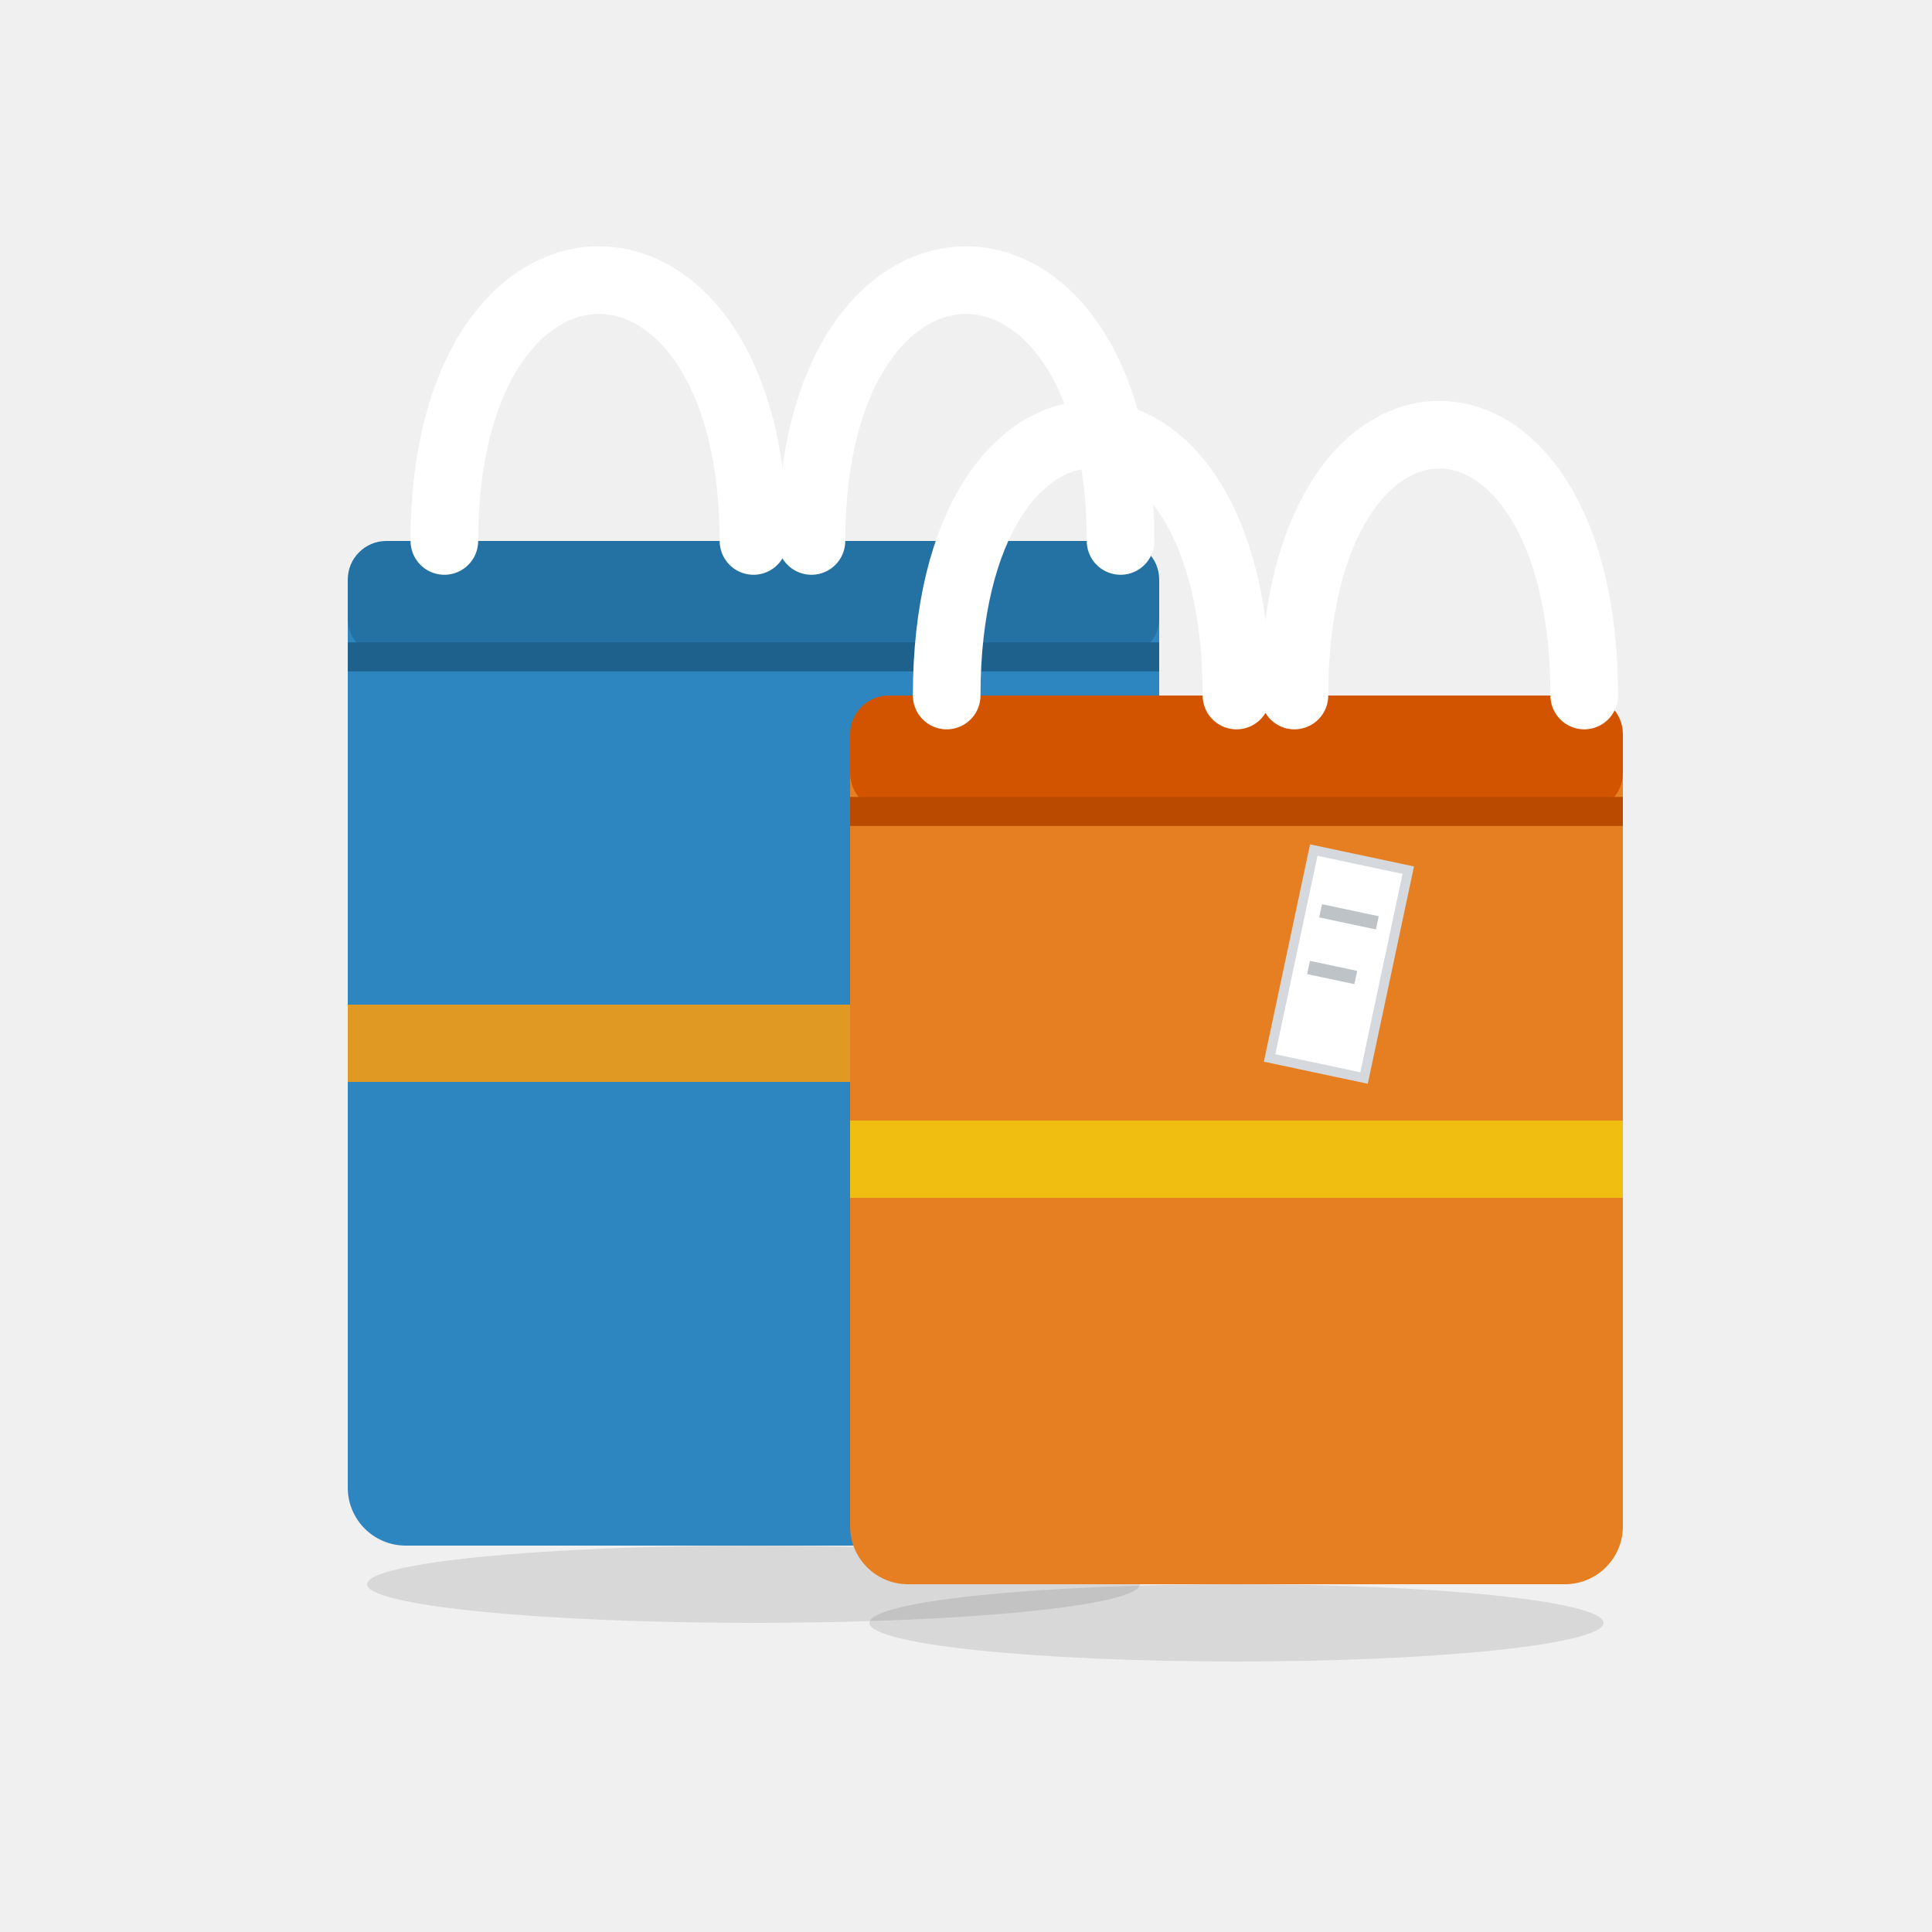
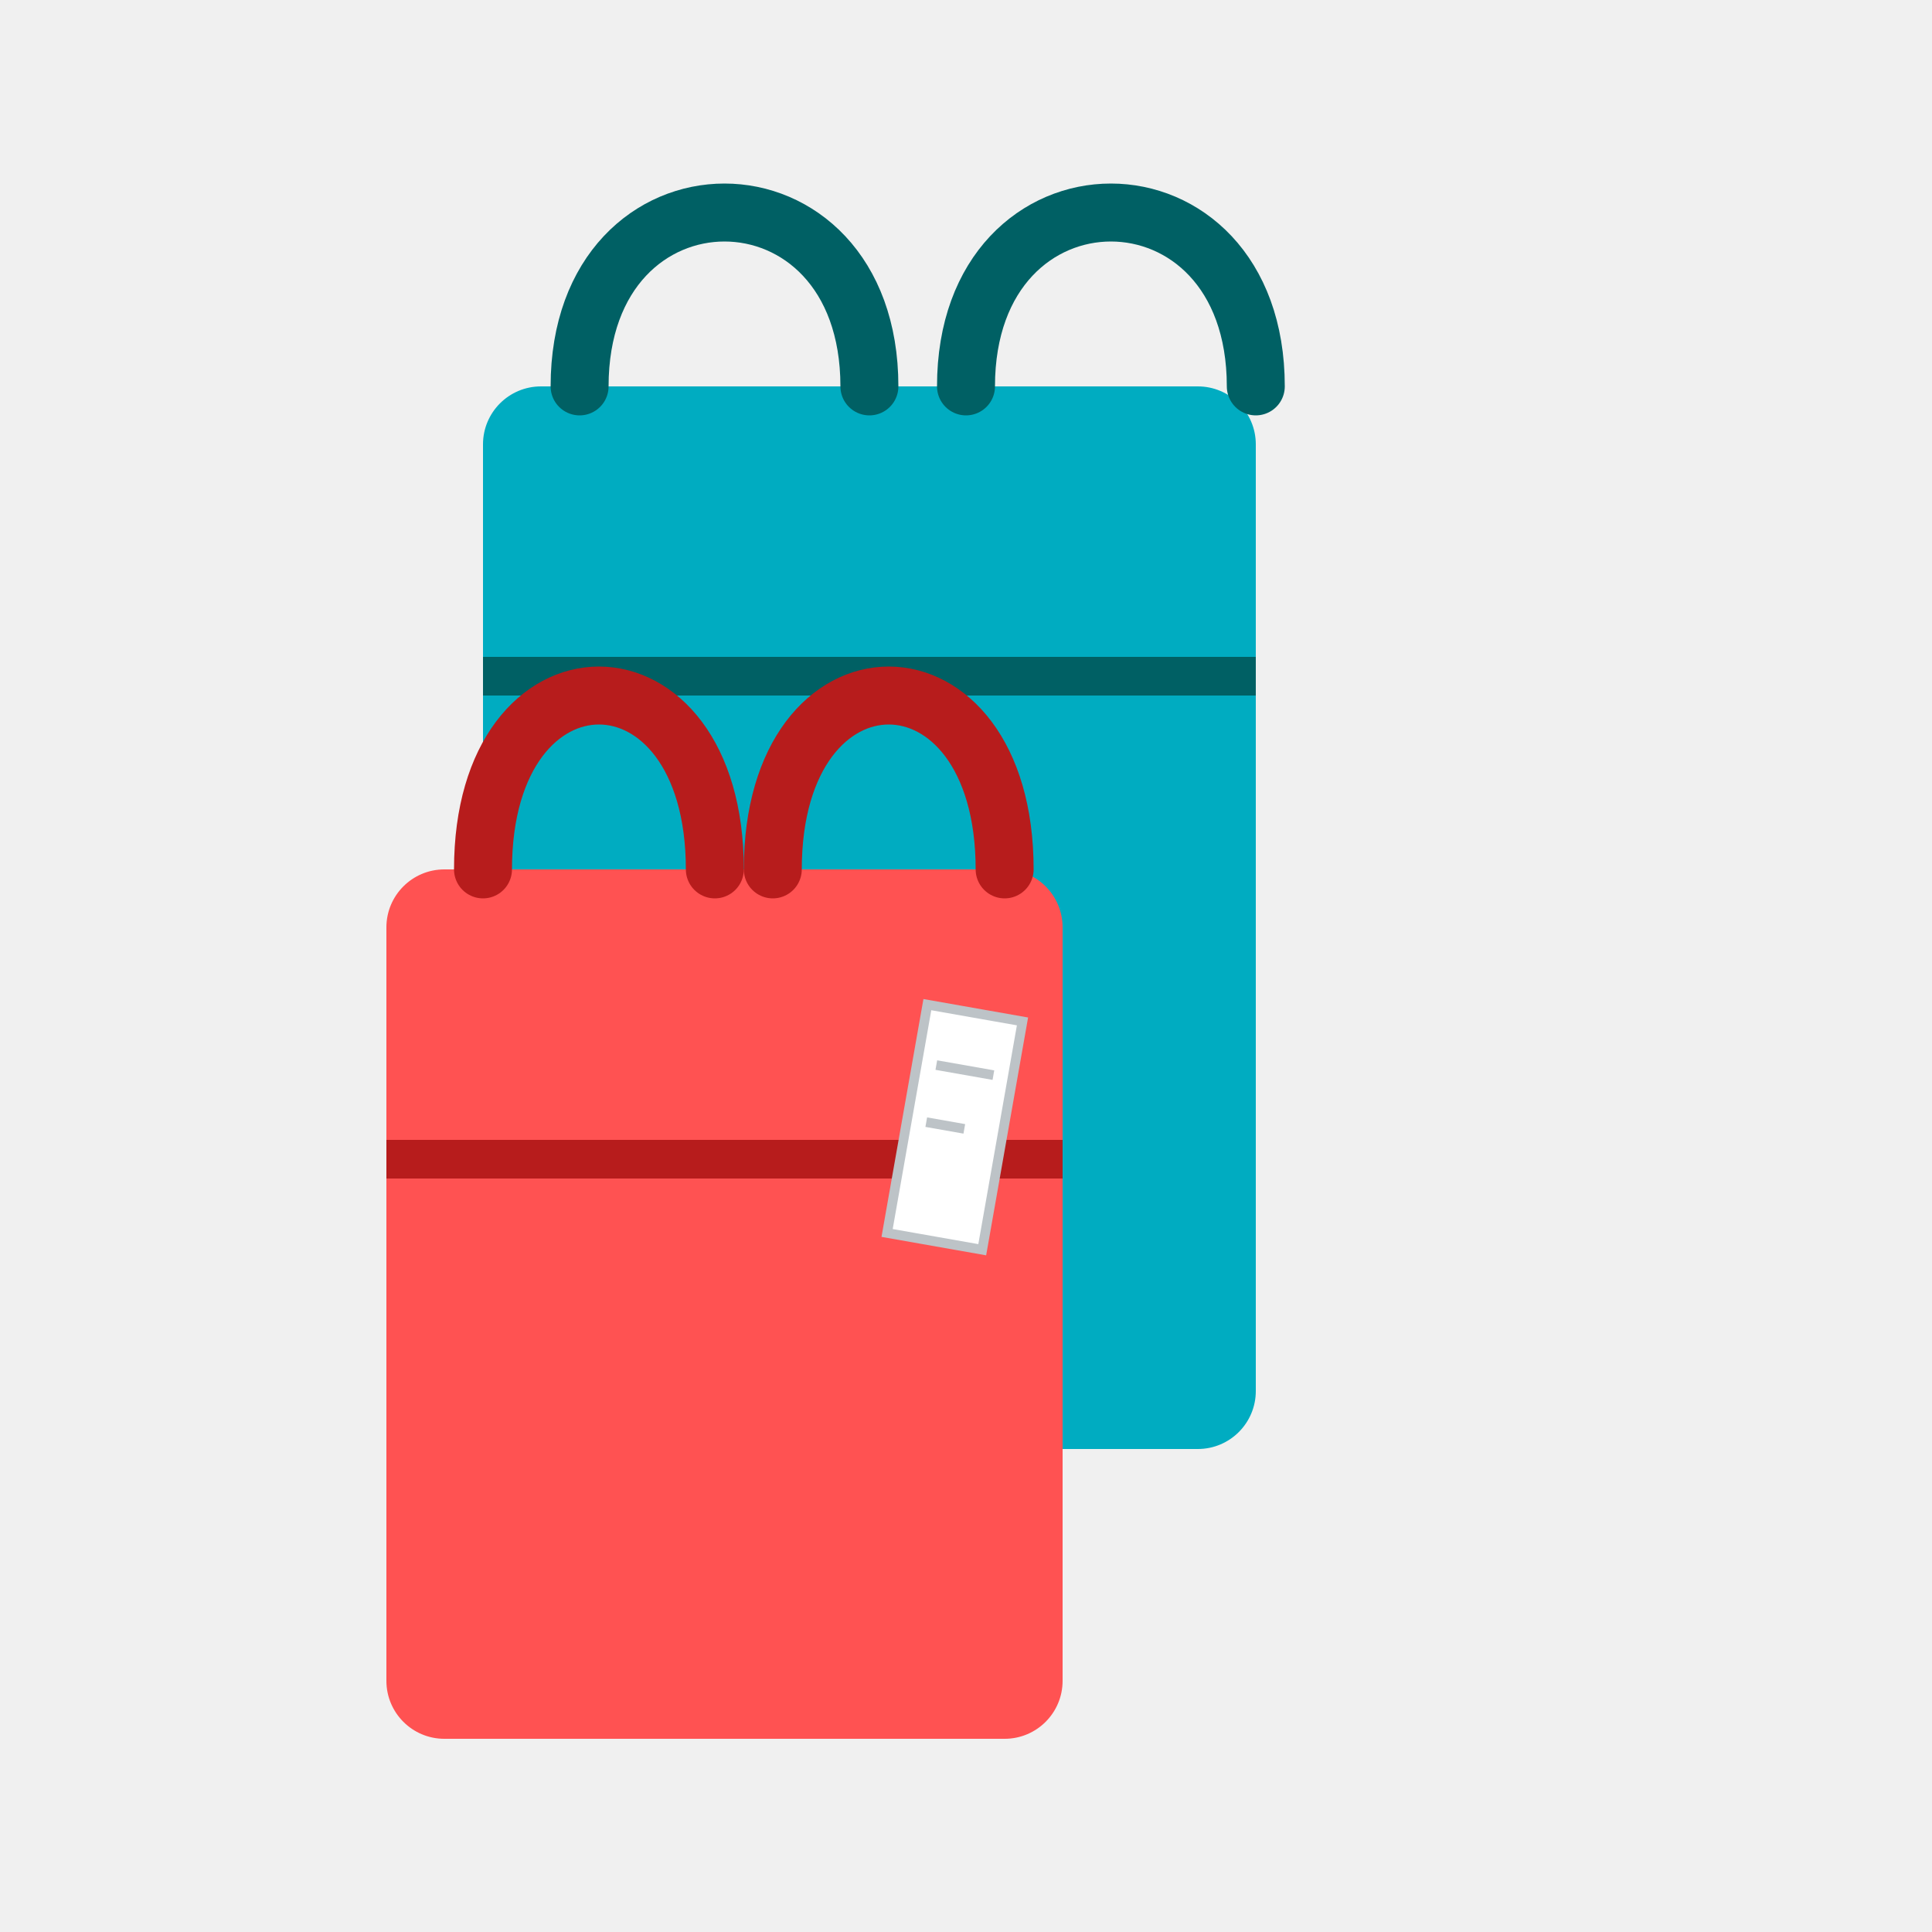
<svg xmlns="http://www.w3.org/2000/svg" viewBox="0 0 100 100" width="100" height="100">
-   <g>
-     <rect x="18" y="28" width="42" height="52" rx="3" ry="3" fill="#2E86C1" />
-     <rect x="18" y="28" width="42" height="6" fill="#2471A3" rx="2" />
-     <line x1="18" y1="34" x2="60" y2="34" stroke="#1F618D" stroke-width="1.5" />
-     <rect x="18" y="52" width="42" height="4" fill="#F39C12" opacity="0.9" />
-     <ellipse cx="39" cy="82" rx="20" ry="2" fill="rgba(0,0,0,0.1)" />
+   <g fill="#00ACC1">
+     <rect x="25" y="20" width="40" height="55" rx="3" ry="3" />
+     <line x1="25" y1="35" x2="65" y2="35" stroke="#006064" stroke-width="2" />
  </g>
-   <path d="M23 28 C23 10, 39 10, 39 28" fill="none" stroke="#FFFFFF" stroke-width="3.5" stroke-linecap="round" />
-   <path d="M42 28 C42 10, 58 10, 58 28" fill="none" stroke="#FFFFFF" stroke-width="3.5" stroke-linecap="round" />
-   <g>
-     <rect x="44" y="36" width="40" height="46" rx="3" ry="3" fill="#E67E22" />
-     <rect x="44" y="36" width="40" height="6" fill="#D35400" rx="2" />
-     <line x1="44" y1="42" x2="84" y2="42" stroke="#BA4A00" stroke-width="1.5" />
-     <rect x="44" y="58" width="40" height="4" fill="#F1C40F" opacity="0.9" />
-     <ellipse cx="64" cy="84" rx="19" ry="2" fill="rgba(0,0,0,0.1)" />
+   <path d="M30 20 C30 8, 45 8, 45 20" fill="none" stroke="#006064" stroke-width="3" stroke-linecap="round" />
+   <path d="M50 20 C50 8, 65 8, 65 20" fill="none" stroke="#006064" stroke-width="3" stroke-linecap="round" />
+   <g fill="#FF5252">
+     <rect x="20" y="45" width="35" height="45" rx="3" ry="3" />
+     <line x1="20" y1="60" x2="55" y2="60" stroke="#B71C1C" stroke-width="2" />
  </g>
-   <path d="M49 36 C49 18, 64 18, 64 36" fill="none" stroke="#FFFFFF" stroke-width="3.5" stroke-linecap="round" />
-   <path d="M67 36 C67 18, 82 18, 82 36" fill="none" stroke="#FFFFFF" stroke-width="3.5" stroke-linecap="round" />
-   <g transform="translate(68, 44) rotate(12)">
-     <rect x="0" y="0" width="5" height="11" fill="#FFFFFF" stroke="#D5D8DC" stroke-width="0.5" />
-     <line x1="1" y1="3" x2="4" y2="3" stroke="#BDC3C7" stroke-width="0.7" />
-     <line x1="1" y1="6" x2="3.5" y2="6" stroke="#BDC3C7" stroke-width="0.7" />
-   </g>
+   <path d="M25 45 C25 33, 37 33, 37 45" fill="none" stroke="#B71C1C" stroke-width="3" stroke-linecap="round" />
+   <path d="M40 45 C40 33, 52 33, 52 45" fill="none" stroke="#B71C1C" stroke-width="3" stroke-linecap="round" />
+   <rect x="48" y="52" width="5" height="12" fill="white" stroke="#BDC3C7" stroke-width="0.5" transform="rotate(10 48 52)" />
+   <line x1="49" y1="55" x2="52" y2="55" stroke="#BDC3C7" stroke-width="0.5" transform="rotate(10 48 52)" />
+   <line x1="49" y1="58" x2="51" y2="58" stroke="#BDC3C7" stroke-width="0.5" transform="rotate(10 48 52)" />
</svg>
